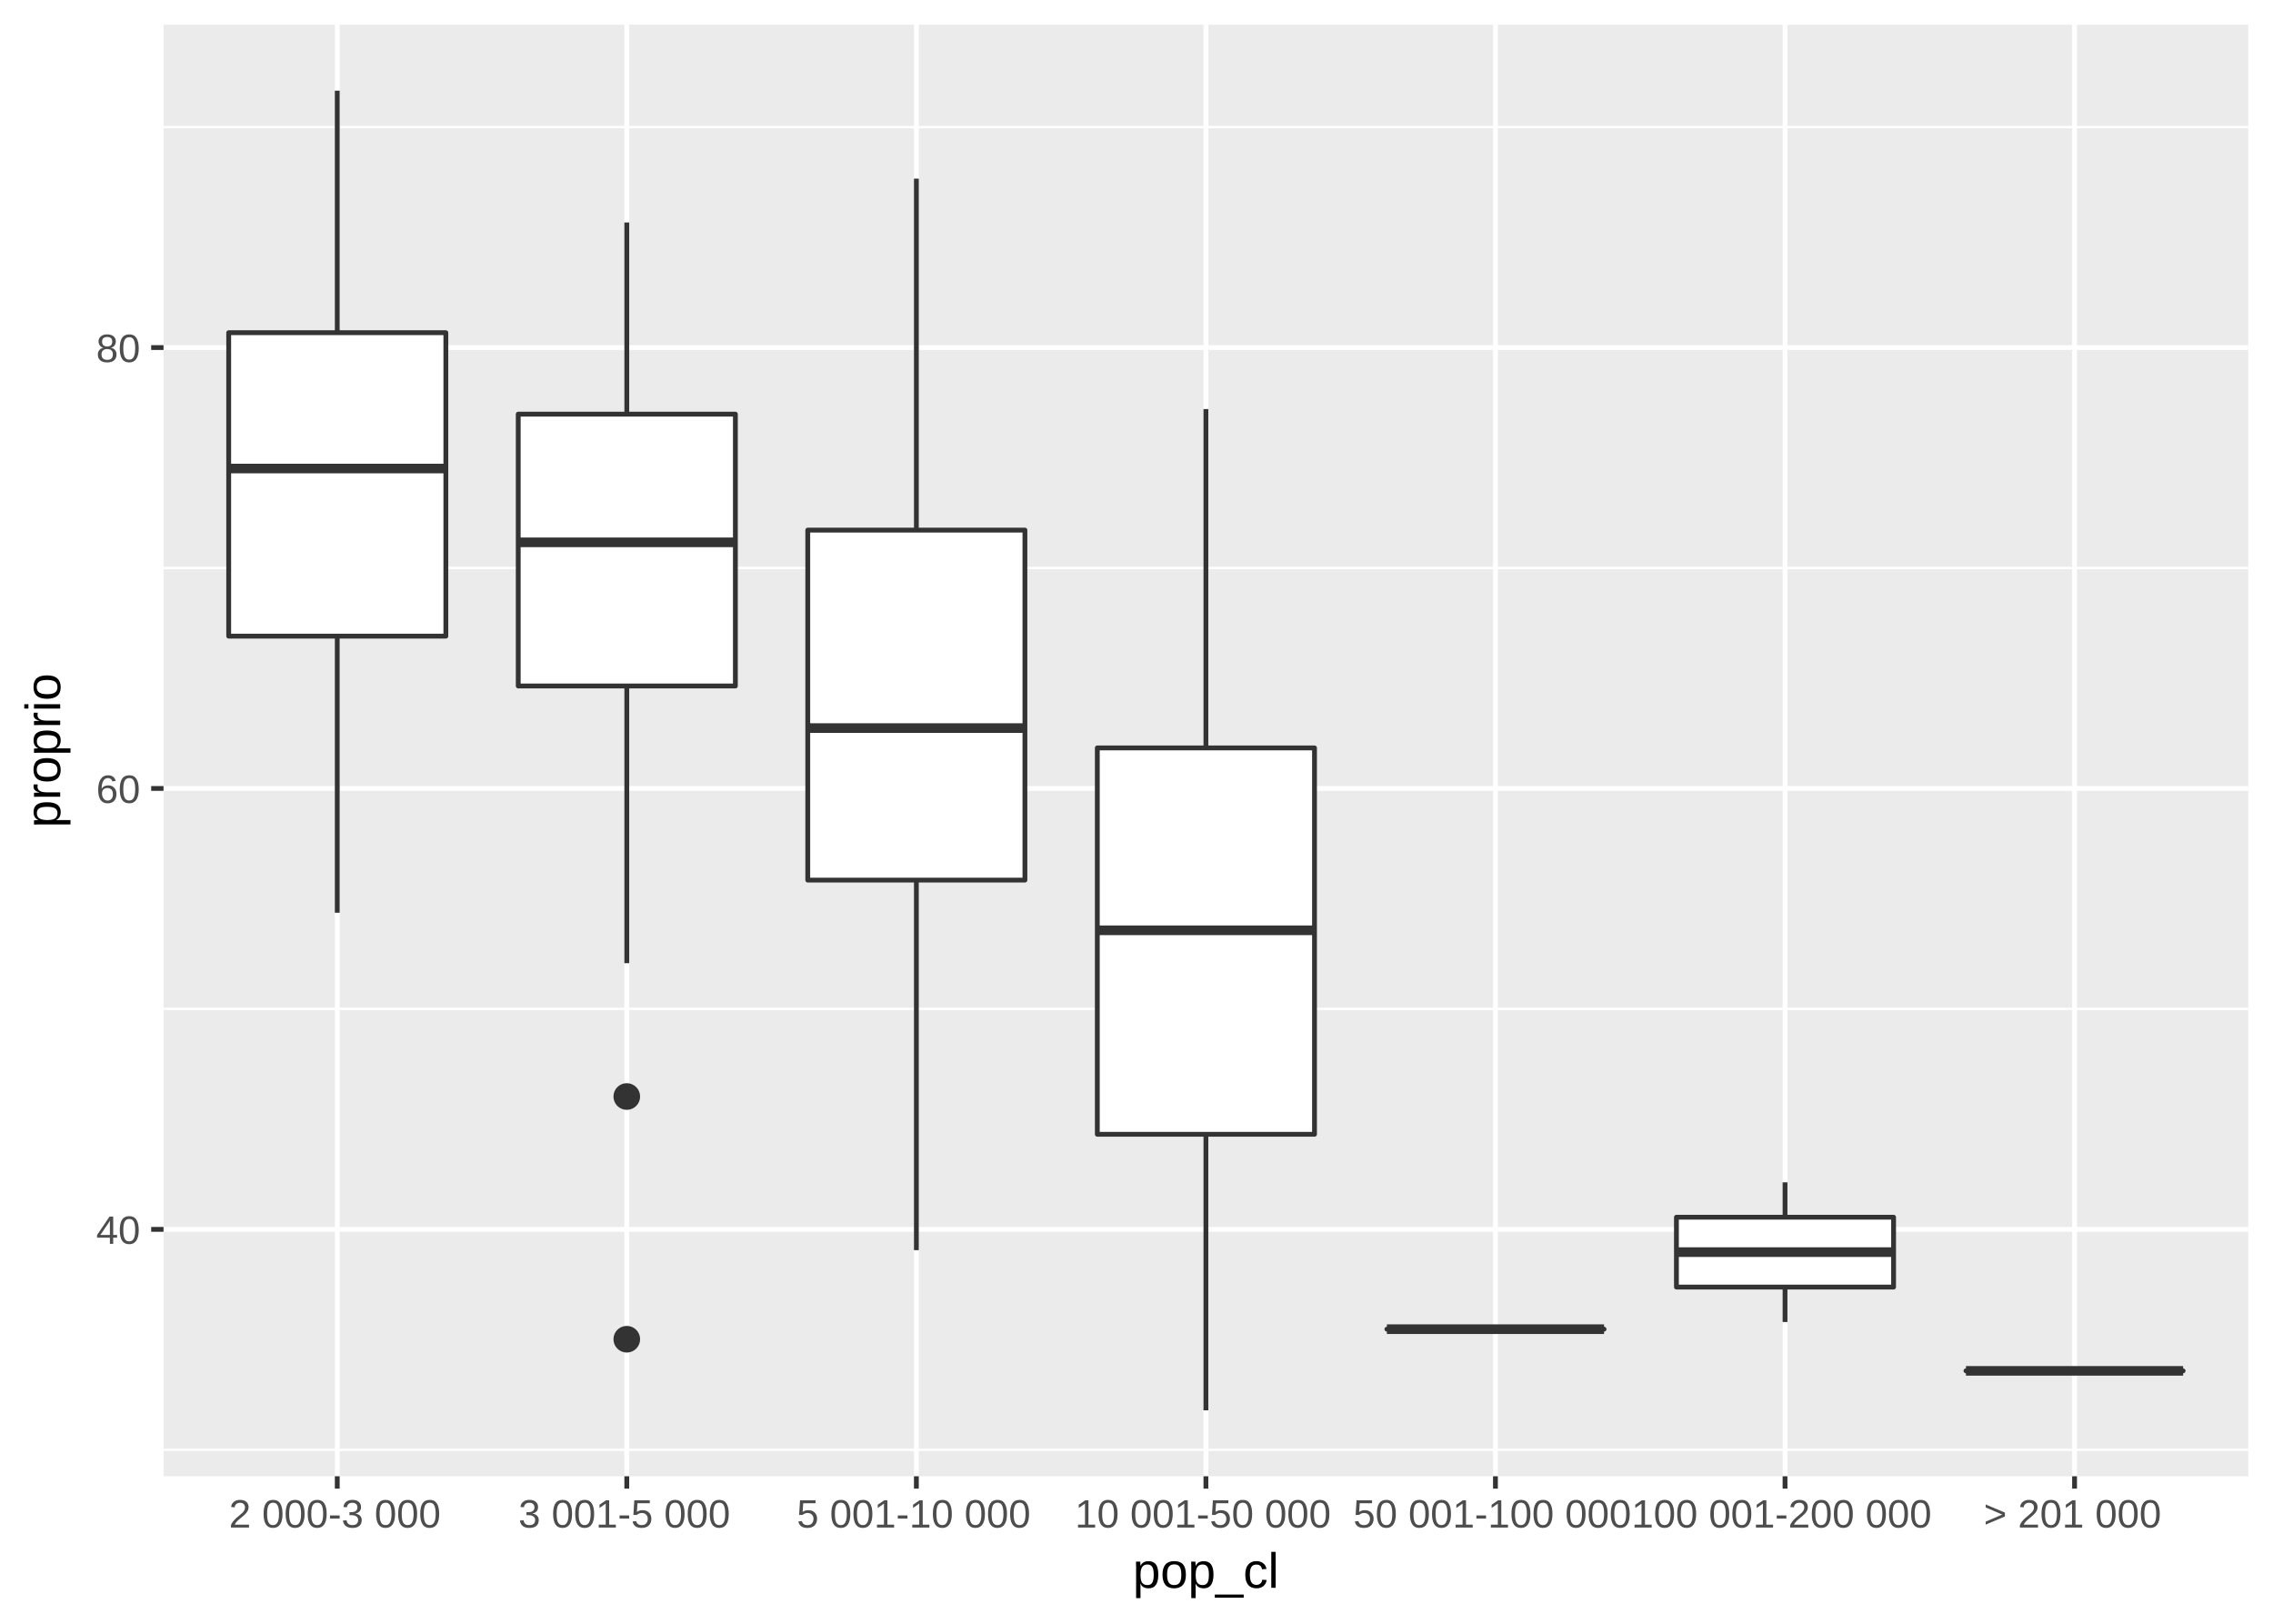
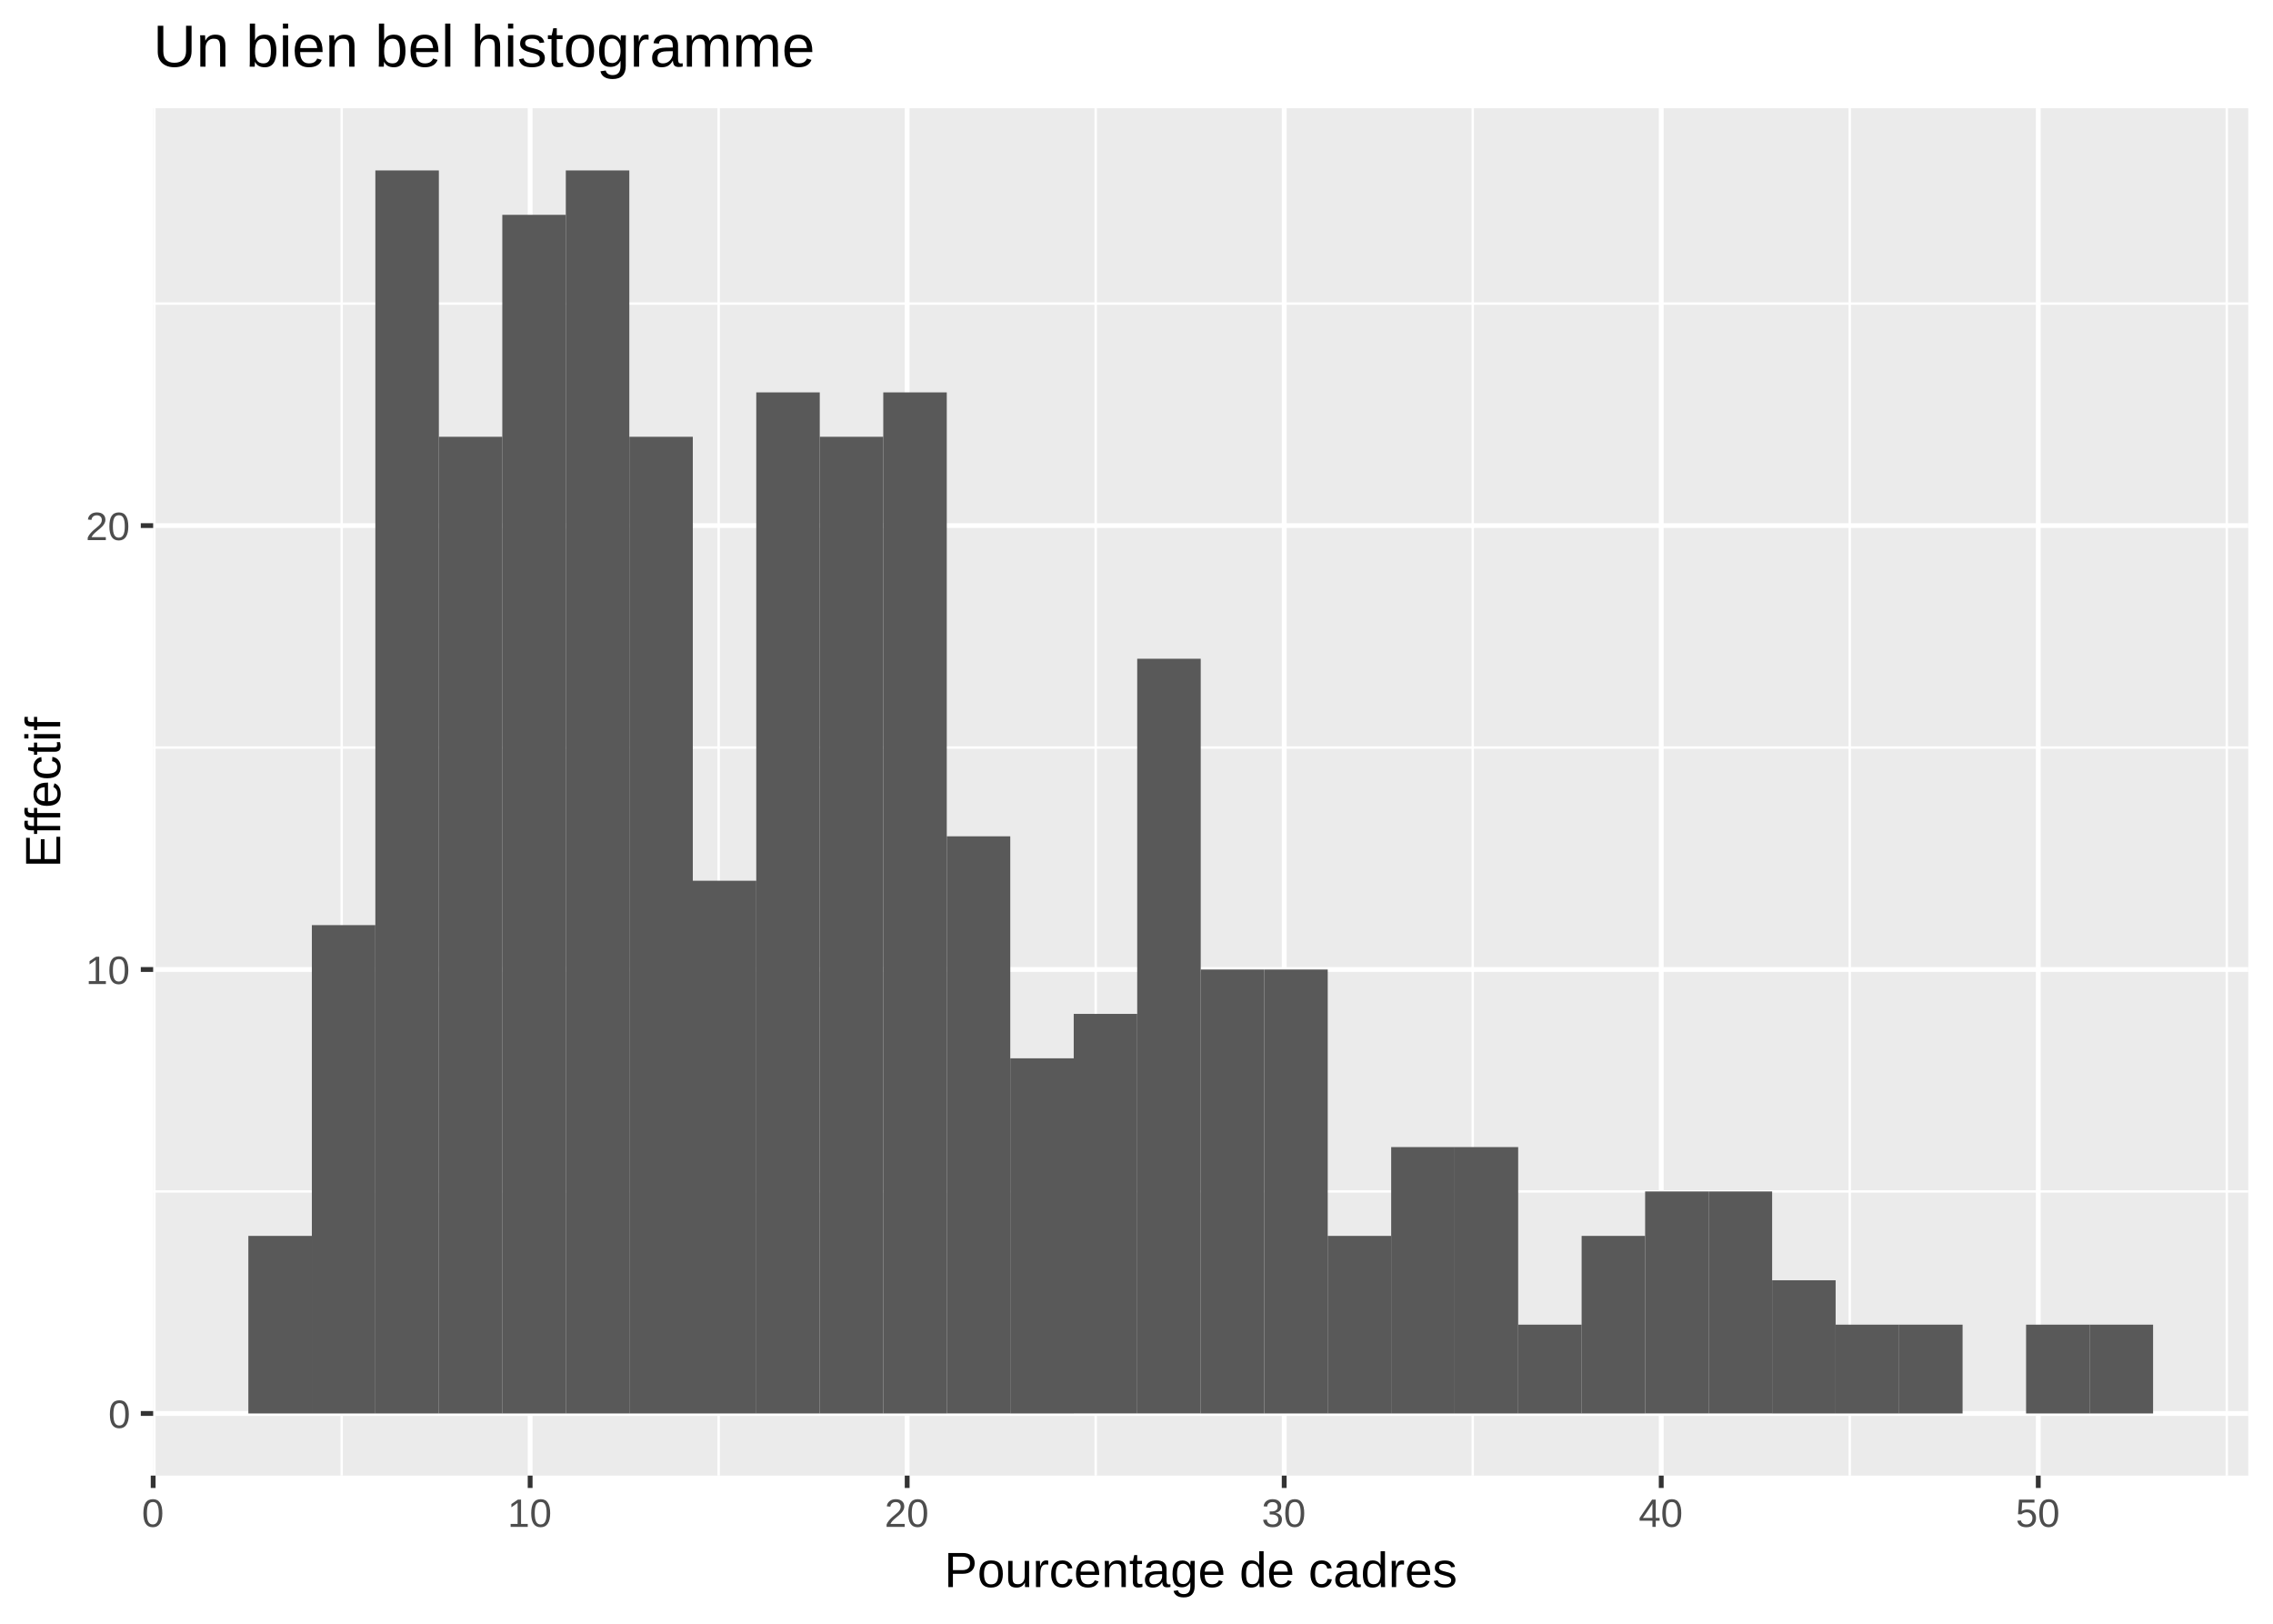
<svg xmlns="http://www.w3.org/2000/svg" viewBox="0 0 504.00 360.00">
  <defs>
    <style type="text/css">
    line, polyline, path, rect, circle {
      fill: none;
      stroke: #000000;
      stroke-linecap: round;
      stroke-linejoin: round;
      stroke-miterlimit: 10.00;
    }
  </style>
  </defs>
  <rect width="100%" height="100%" style="stroke: none; fill: #FFFFFF;" />
  <rect x="0.00" y="0.00" width="504.00" height="360.00" style="stroke-width: 1.07; stroke: #FFFFFF; fill: #FFFFFF;" />
  <defs>
-     <clipPath id="cpMzYuMjYwMnw0OTguNTIxfDMyNy4zMTN8NS40Nzk0NQ==">
-       <rect x="36.26" y="5.48" width="462.26" height="321.83" />
+     <clipPath id="cpMzMuOTU2Mnw0OTguNTIxfDMyNy4xNTd8MjQuMDA3Mw==">
+       <rect x="33.96" y="24.01" width="464.56" height="303.15" />
    </clipPath>
  </defs>
-   <rect x="36.26" y="5.48" width="462.26" height="321.83" style="stroke-width: 1.07; stroke: none; fill: #EBEBEB;" clip-path="url(#cpMzYuMjYwMnw0OTguNTIxfDMyNy4zMTN8NS40Nzk0NQ==)" />
-   <polyline points="36.26,321.44 498.52,321.44 " style="stroke-width: 0.53; stroke: #FFFFFF; stroke-linecap: butt;" clip-path="url(#cpMzYuMjYwMnw0OTguNTIxfDMyNy4zMTN8NS40Nzk0NQ==)" />
-   <polyline points="36.26,223.68 498.52,223.68 " style="stroke-width: 0.53; stroke: #FFFFFF; stroke-linecap: butt;" clip-path="url(#cpMzYuMjYwMnw0OTguNTIxfDMyNy4zMTN8NS40Nzk0NQ==)" />
-   <polyline points="36.26,125.93 498.52,125.93 " style="stroke-width: 0.53; stroke: #FFFFFF; stroke-linecap: butt;" clip-path="url(#cpMzYuMjYwMnw0OTguNTIxfDMyNy4zMTN8NS40Nzk0NQ==)" />
-   <polyline points="36.26,28.18 498.52,28.18 " style="stroke-width: 0.53; stroke: #FFFFFF; stroke-linecap: butt;" clip-path="url(#cpMzYuMjYwMnw0OTguNTIxfDMyNy4zMTN8NS40Nzk0NQ==)" />
-   <polyline points="36.26,272.56 498.52,272.56 " style="stroke-width: 1.07; stroke: #FFFFFF; stroke-linecap: butt;" clip-path="url(#cpMzYuMjYwMnw0OTguNTIxfDMyNy4zMTN8NS40Nzk0NQ==)" />
-   <polyline points="36.26,174.81 498.52,174.81 " style="stroke-width: 1.07; stroke: #FFFFFF; stroke-linecap: butt;" clip-path="url(#cpMzYuMjYwMnw0OTguNTIxfDMyNy4zMTN8NS40Nzk0NQ==)" />
-   <polyline points="36.26,77.06 498.52,77.06 " style="stroke-width: 1.07; stroke: #FFFFFF; stroke-linecap: butt;" clip-path="url(#cpMzYuMjYwMnw0OTguNTIxfDMyNy4zMTN8NS40Nzk0NQ==)" />
-   <polyline points="74.78,327.31 74.78,5.48 " style="stroke-width: 1.07; stroke: #FFFFFF; stroke-linecap: butt;" clip-path="url(#cpMzYuMjYwMnw0OTguNTIxfDMyNy4zMTN8NS40Nzk0NQ==)" />
-   <polyline points="138.98,327.31 138.98,5.48 " style="stroke-width: 1.07; stroke: #FFFFFF; stroke-linecap: butt;" clip-path="url(#cpMzYuMjYwMnw0OTguNTIxfDMyNy4zMTN8NS40Nzk0NQ==)" />
-   <polyline points="203.19,327.31 203.19,5.48 " style="stroke-width: 1.07; stroke: #FFFFFF; stroke-linecap: butt;" clip-path="url(#cpMzYuMjYwMnw0OTguNTIxfDMyNy4zMTN8NS40Nzk0NQ==)" />
-   <polyline points="267.39,327.31 267.39,5.48 " style="stroke-width: 1.07; stroke: #FFFFFF; stroke-linecap: butt;" clip-path="url(#cpMzYuMjYwMnw0OTguNTIxfDMyNy4zMTN8NS40Nzk0NQ==)" />
-   <polyline points="331.59,327.31 331.59,5.48 " style="stroke-width: 1.07; stroke: #FFFFFF; stroke-linecap: butt;" clip-path="url(#cpMzYuMjYwMnw0OTguNTIxfDMyNy4zMTN8NS40Nzk0NQ==)" />
-   <polyline points="395.80,327.31 395.80,5.48 " style="stroke-width: 1.07; stroke: #FFFFFF; stroke-linecap: butt;" clip-path="url(#cpMzYuMjYwMnw0OTguNTIxfDMyNy4zMTN8NS40Nzk0NQ==)" />
-   <polyline points="460.00,327.31 460.00,5.48 " style="stroke-width: 1.07; stroke: #FFFFFF; stroke-linecap: butt;" clip-path="url(#cpMzYuMjYwMnw0OTguNTIxfDMyNy4zMTN8NS40Nzk0NQ==)" />
-   <line x1="74.78" y1="73.76" x2="74.78" y2="20.11" style="stroke-width: 1.07; stroke: #333333; stroke-linecap: butt;" clip-path="url(#cpMzYuMjYwMnw0OTguNTIxfDMyNy4zMTN8NS40Nzk0NQ==)" />
-   <line x1="74.78" y1="141.04" x2="74.78" y2="202.37" style="stroke-width: 1.07; stroke: #333333; stroke-linecap: butt;" clip-path="url(#cpMzYuMjYwMnw0OTguNTIxfDMyNy4zMTN8NS40Nzk0NQ==)" />
-   <polyline points="50.71,73.76 50.71,141.04 98.86,141.04 98.86,73.76 50.71,73.76 " style="stroke-width: 1.07; stroke: #333333; fill: #FFFFFF;" clip-path="url(#cpMzYuMjYwMnw0OTguNTIxfDMyNy4zMTN8NS40Nzk0NQ==)" />
-   <line x1="50.71" y1="103.88" x2="98.86" y2="103.88" style="stroke-width: 2.13; stroke: #333333; stroke-linecap: butt;" clip-path="url(#cpMzYuMjYwMnw0OTguNTIxfDMyNy4zMTN8NS40Nzk0NQ==)" />
-   <circle cx="138.98" cy="296.92" r="1.95pt" style="stroke-width: 0.71; stroke: #333333; fill: #333333;" clip-path="url(#cpMzYuMjYwMnw0OTguNTIxfDMyNy4zMTN8NS40Nzk0NQ==)" />
-   <circle cx="138.98" cy="243.11" r="1.95pt" style="stroke-width: 0.71; stroke: #333333; fill: #333333;" clip-path="url(#cpMzYuMjYwMnw0OTguNTIxfDMyNy4zMTN8NS40Nzk0NQ==)" />
-   <line x1="138.98" y1="91.82" x2="138.98" y2="49.33" style="stroke-width: 1.07; stroke: #333333; stroke-linecap: butt;" clip-path="url(#cpMzYuMjYwMnw0OTguNTIxfDMyNy4zMTN8NS40Nzk0NQ==)" />
-   <line x1="138.98" y1="152.09" x2="138.98" y2="213.55" style="stroke-width: 1.07; stroke: #333333; stroke-linecap: butt;" clip-path="url(#cpMzYuMjYwMnw0OTguNTIxfDMyNy4zMTN8NS40Nzk0NQ==)" />
-   <polyline points="114.91,91.82 114.91,152.09 163.06,152.09 163.06,91.82 114.91,91.82 " style="stroke-width: 1.07; stroke: #333333; fill: #FFFFFF;" clip-path="url(#cpMzYuMjYwMnw0OTguNTIxfDMyNy4zMTN8NS40Nzk0NQ==)" />
-   <line x1="114.91" y1="120.24" x2="163.06" y2="120.24" style="stroke-width: 2.13; stroke: #333333; stroke-linecap: butt;" clip-path="url(#cpMzYuMjYwMnw0OTguNTIxfDMyNy4zMTN8NS40Nzk0NQ==)" />
-   <line x1="203.19" y1="117.53" x2="203.19" y2="39.61" style="stroke-width: 1.07; stroke: #333333; stroke-linecap: butt;" clip-path="url(#cpMzYuMjYwMnw0OTguNTIxfDMyNy4zMTN8NS40Nzk0NQ==)" />
-   <line x1="203.19" y1="195.13" x2="203.19" y2="277.17" style="stroke-width: 1.07; stroke: #333333; stroke-linecap: butt;" clip-path="url(#cpMzYuMjYwMnw0OTguNTIxfDMyNy4zMTN8NS40Nzk0NQ==)" />
-   <polyline points="179.11,117.53 179.11,195.13 227.26,195.13 227.26,117.53 179.11,117.53 " style="stroke-width: 1.07; stroke: #333333; fill: #FFFFFF;" clip-path="url(#cpMzYuMjYwMnw0OTguNTIxfDMyNy4zMTN8NS40Nzk0NQ==)" />
-   <line x1="179.11" y1="161.42" x2="227.26" y2="161.42" style="stroke-width: 2.13; stroke: #333333; stroke-linecap: butt;" clip-path="url(#cpMzYuMjYwMnw0OTguNTIxfDMyNy4zMTN8NS40Nzk0NQ==)" />
-   <line x1="267.39" y1="165.82" x2="267.39" y2="90.69" style="stroke-width: 1.07; stroke: #333333; stroke-linecap: butt;" clip-path="url(#cpMzYuMjYwMnw0OTguNTIxfDMyNy4zMTN8NS40Nzk0NQ==)" />
-   <line x1="267.39" y1="251.48" x2="267.39" y2="312.68" style="stroke-width: 1.07; stroke: #333333; stroke-linecap: butt;" clip-path="url(#cpMzYuMjYwMnw0OTguNTIxfDMyNy4zMTN8NS40Nzk0NQ==)" />
-   <polyline points="243.31,165.82 243.31,251.48 291.47,251.48 291.47,165.82 243.31,165.82 " style="stroke-width: 1.07; stroke: #333333; fill: #FFFFFF;" clip-path="url(#cpMzYuMjYwMnw0OTguNTIxfDMyNy4zMTN8NS40Nzk0NQ==)" />
-   <line x1="243.31" y1="206.26" x2="291.47" y2="206.26" style="stroke-width: 2.13; stroke: #333333; stroke-linecap: butt;" clip-path="url(#cpMzYuMjYwMnw0OTguNTIxfDMyNy4zMTN8NS40Nzk0NQ==)" />
-   <line x1="331.59" y1="294.69" x2="331.59" y2="294.69" style="stroke-width: 1.07; stroke: #333333; stroke-linecap: butt;" clip-path="url(#cpMzYuMjYwMnw0OTguNTIxfDMyNy4zMTN8NS40Nzk0NQ==)" />
-   <line x1="331.59" y1="294.69" x2="331.59" y2="294.69" style="stroke-width: 1.07; stroke: #333333; stroke-linecap: butt;" clip-path="url(#cpMzYuMjYwMnw0OTguNTIxfDMyNy4zMTN8NS40Nzk0NQ==)" />
-   <polyline points="307.52,294.69 307.52,294.69 355.67,294.69 355.67,294.69 307.52,294.69 " style="stroke-width: 1.07; stroke: #333333; fill: #FFFFFF;" clip-path="url(#cpMzYuMjYwMnw0OTguNTIxfDMyNy4zMTN8NS40Nzk0NQ==)" />
-   <line x1="307.52" y1="294.69" x2="355.67" y2="294.69" style="stroke-width: 2.13; stroke: #333333; stroke-linecap: butt;" clip-path="url(#cpMzYuMjYwMnw0OTguNTIxfDMyNy4zMTN8NS40Nzk0NQ==)" />
-   <line x1="395.80" y1="269.87" x2="395.80" y2="262.13" style="stroke-width: 1.07; stroke: #333333; stroke-linecap: butt;" clip-path="url(#cpMzYuMjYwMnw0OTguNTIxfDMyNy4zMTN8NS40Nzk0NQ==)" />
-   <line x1="395.80" y1="285.36" x2="395.80" y2="293.10" style="stroke-width: 1.07; stroke: #333333; stroke-linecap: butt;" clip-path="url(#cpMzYuMjYwMnw0OTguNTIxfDMyNy4zMTN8NS40Nzk0NQ==)" />
-   <polyline points="371.72,269.87 371.72,285.36 419.87,285.36 419.87,269.87 371.72,269.87 " style="stroke-width: 1.07; stroke: #333333; fill: #FFFFFF;" clip-path="url(#cpMzYuMjYwMnw0OTguNTIxfDMyNy4zMTN8NS40Nzk0NQ==)" />
-   <line x1="371.72" y1="277.61" x2="419.87" y2="277.61" style="stroke-width: 2.13; stroke: #333333; stroke-linecap: butt;" clip-path="url(#cpMzYuMjYwMnw0OTguNTIxfDMyNy4zMTN8NS40Nzk0NQ==)" />
-   <line x1="460.00" y1="303.93" x2="460.00" y2="303.93" style="stroke-width: 1.07; stroke: #333333; stroke-linecap: butt;" clip-path="url(#cpMzYuMjYwMnw0OTguNTIxfDMyNy4zMTN8NS40Nzk0NQ==)" />
-   <line x1="460.00" y1="303.93" x2="460.00" y2="303.93" style="stroke-width: 1.07; stroke: #333333; stroke-linecap: butt;" clip-path="url(#cpMzYuMjYwMnw0OTguNTIxfDMyNy4zMTN8NS40Nzk0NQ==)" />
-   <polyline points="435.92,303.93 435.92,303.93 484.07,303.93 484.07,303.93 435.92,303.93 " style="stroke-width: 1.07; stroke: #333333; fill: #FFFFFF;" clip-path="url(#cpMzYuMjYwMnw0OTguNTIxfDMyNy4zMTN8NS40Nzk0NQ==)" />
-   <line x1="435.92" y1="303.93" x2="484.07" y2="303.93" style="stroke-width: 2.13; stroke: #333333; stroke-linecap: butt;" clip-path="url(#cpMzYuMjYwMnw0OTguNTIxfDMyNy4zMTN8NS40Nzk0NQ==)" />
+   <rect x="33.96" y="24.01" width="464.56" height="303.15" style="stroke-width: 1.07; stroke: none; fill: #EBEBEB;" clip-path="url(#cpMzMuOTU2Mnw0OTguNTIxfDMyNy4xNTd8MjQuMDA3Mw==)" />
+   <polyline points="33.96,264.16 498.52,264.16 " style="stroke-width: 0.53; stroke: #FFFFFF; stroke-linecap: butt;" clip-path="url(#cpMzMuOTU2Mnw0OTguNTIxfDMyNy4xNTd8MjQuMDA3Mw==)" />
+   <polyline points="33.96,165.74 498.52,165.74 " style="stroke-width: 0.53; stroke: #FFFFFF; stroke-linecap: butt;" clip-path="url(#cpMzMuOTU2Mnw0OTguNTIxfDMyNy4xNTd8MjQuMDA3Mw==)" />
+   <polyline points="33.96,67.31 498.52,67.31 " style="stroke-width: 0.53; stroke: #FFFFFF; stroke-linecap: butt;" clip-path="url(#cpMzMuOTU2Mnw0OTguNTIxfDMyNy4xNTd8MjQuMDA3Mw==)" />
+   <polyline points="75.76,327.16 75.76,24.01 " style="stroke-width: 0.53; stroke: #FFFFFF; stroke-linecap: butt;" clip-path="url(#cpMzMuOTU2Mnw0OTguNTIxfDMyNy4xNTd8MjQuMDA3Mw==)" />
+   <polyline points="159.35,327.16 159.35,24.01 " style="stroke-width: 0.53; stroke: #FFFFFF; stroke-linecap: butt;" clip-path="url(#cpMzMuOTU2Mnw0OTguNTIxfDMyNy4xNTd8MjQuMDA3Mw==)" />
+   <polyline points="242.95,327.16 242.95,24.01 " style="stroke-width: 0.53; stroke: #FFFFFF; stroke-linecap: butt;" clip-path="url(#cpMzMuOTU2Mnw0OTguNTIxfDMyNy4xNTd8MjQuMDA3Mw==)" />
+   <polyline points="326.55,327.16 326.55,24.01 " style="stroke-width: 0.53; stroke: #FFFFFF; stroke-linecap: butt;" clip-path="url(#cpMzMuOTU2Mnw0OTguNTIxfDMyNy4xNTd8MjQuMDA3Mw==)" />
+   <polyline points="410.15,327.16 410.15,24.01 " style="stroke-width: 0.53; stroke: #FFFFFF; stroke-linecap: butt;" clip-path="url(#cpMzMuOTU2Mnw0OTguNTIxfDMyNy4xNTd8MjQuMDA3Mw==)" />
+   <polyline points="493.75,327.16 493.75,24.01 " style="stroke-width: 0.53; stroke: #FFFFFF; stroke-linecap: butt;" clip-path="url(#cpMzMuOTU2Mnw0OTguNTIxfDMyNy4xNTd8MjQuMDA3Mw==)" />
+   <polyline points="33.96,313.38 498.52,313.38 " style="stroke-width: 1.07; stroke: #FFFFFF; stroke-linecap: butt;" clip-path="url(#cpMzMuOTU2Mnw0OTguNTIxfDMyNy4xNTd8MjQuMDA3Mw==)" />
+   <polyline points="33.96,214.95 498.52,214.95 " style="stroke-width: 1.07; stroke: #FFFFFF; stroke-linecap: butt;" clip-path="url(#cpMzMuOTU2Mnw0OTguNTIxfDMyNy4xNTd8MjQuMDA3Mw==)" />
+   <polyline points="33.96,116.53 498.52,116.53 " style="stroke-width: 1.07; stroke: #FFFFFF; stroke-linecap: butt;" clip-path="url(#cpMzMuOTU2Mnw0OTguNTIxfDMyNy4xNTd8MjQuMDA3Mw==)" />
+   <polyline points="33.96,327.16 33.96,24.01 " style="stroke-width: 1.07; stroke: #FFFFFF; stroke-linecap: butt;" clip-path="url(#cpMzMuOTU2Mnw0OTguNTIxfDMyNy4xNTd8MjQuMDA3Mw==)" />
+   <polyline points="117.55,327.16 117.55,24.01 " style="stroke-width: 1.07; stroke: #FFFFFF; stroke-linecap: butt;" clip-path="url(#cpMzMuOTU2Mnw0OTguNTIxfDMyNy4xNTd8MjQuMDA3Mw==)" />
+   <polyline points="201.15,327.16 201.15,24.01 " style="stroke-width: 1.07; stroke: #FFFFFF; stroke-linecap: butt;" clip-path="url(#cpMzMuOTU2Mnw0OTguNTIxfDMyNy4xNTd8MjQuMDA3Mw==)" />
+   <polyline points="284.75,327.16 284.75,24.01 " style="stroke-width: 1.07; stroke: #FFFFFF; stroke-linecap: butt;" clip-path="url(#cpMzMuOTU2Mnw0OTguNTIxfDMyNy4xNTd8MjQuMDA3Mw==)" />
+   <polyline points="368.35,327.16 368.35,24.01 " style="stroke-width: 1.07; stroke: #FFFFFF; stroke-linecap: butt;" clip-path="url(#cpMzMuOTU2Mnw0OTguNTIxfDMyNy4xNTd8MjQuMDA3Mw==)" />
+   <polyline points="451.95,327.16 451.95,24.01 " style="stroke-width: 1.07; stroke: #FFFFFF; stroke-linecap: butt;" clip-path="url(#cpMzMuOTU2Mnw0OTguNTIxfDMyNy4xNTd8MjQuMDA3Mw==)" />
+   <rect x="55.07" y="274.01" width="14.08" height="39.37" style="stroke-width: 1.07; stroke: none; stroke-linecap: butt; fill: #595959;" clip-path="url(#cpMzMuOTU2Mnw0OTguNTIxfDMyNy4xNTd8MjQuMDA3Mw==)" />
+   <rect x="69.15" y="205.11" width="14.08" height="108.27" style="stroke-width: 1.07; stroke: none; stroke-linecap: butt; fill: #595959;" clip-path="url(#cpMzMuOTU2Mnw0OTguNTIxfDMyNy4xNTd8MjQuMDA3Mw==)" />
+   <rect x="83.23" y="37.79" width="14.08" height="275.59" style="stroke-width: 1.07; stroke: none; stroke-linecap: butt; fill: #595959;" clip-path="url(#cpMzMuOTU2Mnw0OTguNTIxfDMyNy4xNTd8MjQuMDA3Mw==)" />
+   <rect x="97.31" y="96.84" width="14.08" height="216.54" style="stroke-width: 1.07; stroke: none; stroke-linecap: butt; fill: #595959;" clip-path="url(#cpMzMuOTU2Mnw0OTguNTIxfDMyNy4xNTd8MjQuMDA3Mw==)" />
+   <rect x="111.38" y="47.63" width="14.08" height="265.75" style="stroke-width: 1.07; stroke: none; stroke-linecap: butt; fill: #595959;" clip-path="url(#cpMzMuOTU2Mnw0OTguNTIxfDMyNy4xNTd8MjQuMDA3Mw==)" />
+   <rect x="125.46" y="37.79" width="14.08" height="275.59" style="stroke-width: 1.07; stroke: none; stroke-linecap: butt; fill: #595959;" clip-path="url(#cpMzMuOTU2Mnw0OTguNTIxfDMyNy4xNTd8MjQuMDA3Mw==)" />
+   <rect x="139.54" y="96.84" width="14.08" height="216.54" style="stroke-width: 1.07; stroke: none; stroke-linecap: butt; fill: #595959;" clip-path="url(#cpMzMuOTU2Mnw0OTguNTIxfDMyNy4xNTd8MjQuMDA3Mw==)" />
+   <rect x="153.62" y="195.27" width="14.08" height="118.11" style="stroke-width: 1.07; stroke: none; stroke-linecap: butt; fill: #595959;" clip-path="url(#cpMzMuOTU2Mnw0OTguNTIxfDMyNy4xNTd8MjQuMDA3Mw==)" />
+   <rect x="167.69" y="87.00" width="14.08" height="226.38" style="stroke-width: 1.07; stroke: none; stroke-linecap: butt; fill: #595959;" clip-path="url(#cpMzMuOTU2Mnw0OTguNTIxfDMyNy4xNTd8MjQuMDA3Mw==)" />
+   <rect x="181.77" y="96.84" width="14.08" height="216.54" style="stroke-width: 1.07; stroke: none; stroke-linecap: butt; fill: #595959;" clip-path="url(#cpMzMuOTU2Mnw0OTguNTIxfDMyNy4xNTd8MjQuMDA3Mw==)" />
+   <rect x="195.85" y="87.00" width="14.08" height="226.38" style="stroke-width: 1.07; stroke: none; stroke-linecap: butt; fill: #595959;" clip-path="url(#cpMzMuOTU2Mnw0OTguNTIxfDMyNy4xNTd8MjQuMDA3Mw==)" />
+   <rect x="209.93" y="185.42" width="14.08" height="127.95" style="stroke-width: 1.07; stroke: none; stroke-linecap: butt; fill: #595959;" clip-path="url(#cpMzMuOTU2Mnw0OTguNTIxfDMyNy4xNTd8MjQuMDA3Mw==)" />
+   <rect x="224.01" y="234.64" width="14.08" height="78.74" style="stroke-width: 1.07; stroke: none; stroke-linecap: butt; fill: #595959;" clip-path="url(#cpMzMuOTU2Mnw0OTguNTIxfDMyNy4xNTd8MjQuMDA3Mw==)" />
+   <rect x="238.08" y="224.79" width="14.08" height="88.58" style="stroke-width: 1.07; stroke: none; stroke-linecap: butt; fill: #595959;" clip-path="url(#cpMzMuOTU2Mnw0OTguNTIxfDMyNy4xNTd8MjQuMDA3Mw==)" />
+   <rect x="252.16" y="146.05" width="14.08" height="167.32" style="stroke-width: 1.07; stroke: none; stroke-linecap: butt; fill: #595959;" clip-path="url(#cpMzMuOTU2Mnw0OTguNTIxfDMyNy4xNTd8MjQuMDA3Mw==)" />
+   <rect x="266.24" y="214.95" width="14.08" height="98.43" style="stroke-width: 1.07; stroke: none; stroke-linecap: butt; fill: #595959;" clip-path="url(#cpMzMuOTU2Mnw0OTguNTIxfDMyNy4xNTd8MjQuMDA3Mw==)" />
+   <rect x="280.32" y="214.95" width="14.08" height="98.43" style="stroke-width: 1.07; stroke: none; stroke-linecap: butt; fill: #595959;" clip-path="url(#cpMzMuOTU2Mnw0OTguNTIxfDMyNy4xNTd8MjQuMDA3Mw==)" />
+   <rect x="294.39" y="274.01" width="14.08" height="39.37" style="stroke-width: 1.07; stroke: none; stroke-linecap: butt; fill: #595959;" clip-path="url(#cpMzMuOTU2Mnw0OTguNTIxfDMyNy4xNTd8MjQuMDA3Mw==)" />
+   <rect x="308.47" y="254.32" width="14.08" height="59.06" style="stroke-width: 1.07; stroke: none; stroke-linecap: butt; fill: #595959;" clip-path="url(#cpMzMuOTU2Mnw0OTguNTIxfDMyNy4xNTd8MjQuMDA3Mw==)" />
+   <rect x="322.55" y="254.32" width="14.08" height="59.06" style="stroke-width: 1.07; stroke: none; stroke-linecap: butt; fill: #595959;" clip-path="url(#cpMzMuOTU2Mnw0OTguNTIxfDMyNy4xNTd8MjQuMDA3Mw==)" />
+   <rect x="336.63" y="293.69" width="14.08" height="19.69" style="stroke-width: 1.07; stroke: none; stroke-linecap: butt; fill: #595959;" clip-path="url(#cpMzMuOTU2Mnw0OTguNTIxfDMyNy4xNTd8MjQuMDA3Mw==)" />
+   <rect x="350.70" y="274.01" width="14.08" height="39.37" style="stroke-width: 1.07; stroke: none; stroke-linecap: butt; fill: #595959;" clip-path="url(#cpMzMuOTU2Mnw0OTguNTIxfDMyNy4xNTd8MjQuMDA3Mw==)" />
+   <rect x="364.78" y="264.16" width="14.08" height="49.21" style="stroke-width: 1.07; stroke: none; stroke-linecap: butt; fill: #595959;" clip-path="url(#cpMzMuOTU2Mnw0OTguNTIxfDMyNy4xNTd8MjQuMDA3Mw==)" />
+   <rect x="378.86" y="264.16" width="14.08" height="49.21" style="stroke-width: 1.07; stroke: none; stroke-linecap: butt; fill: #595959;" clip-path="url(#cpMzMuOTU2Mnw0OTguNTIxfDMyNy4xNTd8MjQuMDA3Mw==)" />
+   <rect x="392.94" y="283.85" width="14.08" height="29.53" style="stroke-width: 1.07; stroke: none; stroke-linecap: butt; fill: #595959;" clip-path="url(#cpMzMuOTU2Mnw0OTguNTIxfDMyNy4xNTd8MjQuMDA3Mw==)" />
+   <rect x="407.02" y="293.69" width="14.08" height="19.69" style="stroke-width: 1.07; stroke: none; stroke-linecap: butt; fill: #595959;" clip-path="url(#cpMzMuOTU2Mnw0OTguNTIxfDMyNy4xNTd8MjQuMDA3Mw==)" />
+   <rect x="421.09" y="293.69" width="14.08" height="19.69" style="stroke-width: 1.07; stroke: none; stroke-linecap: butt; fill: #595959;" clip-path="url(#cpMzMuOTU2Mnw0OTguNTIxfDMyNy4xNTd8MjQuMDA3Mw==)" />
+   <rect x="435.17" y="313.38" width="14.08" height="0.00" style="stroke-width: 1.07; stroke: none; stroke-linecap: butt; fill: #595959;" clip-path="url(#cpMzMuOTU2Mnw0OTguNTIxfDMyNy4xNTd8MjQuMDA3Mw==)" />
+   <rect x="449.25" y="293.69" width="14.08" height="19.69" style="stroke-width: 1.07; stroke: none; stroke-linecap: butt; fill: #595959;" clip-path="url(#cpMzMuOTU2Mnw0OTguNTIxfDMyNy4xNTd8MjQuMDA3Mw==)" />
+   <rect x="463.33" y="293.69" width="14.08" height="19.69" style="stroke-width: 1.07; stroke: none; stroke-linecap: butt; fill: #595959;" clip-path="url(#cpMzMuOTU2Mnw0OTguNTIxfDMyNy4xNTd8MjQuMDA3Mw==)" />
  <defs>
    <clipPath id="cpMHw1MDR8MzYwfDA=">
      <rect x="0.00" y="0.00" width="504.00" height="360.00" />
    </clipPath>
  </defs>
  <g clip-path="url(#cpMHw1MDR8MzYwfDA=)">
-     <text x="21.32" y="275.78" style="font-size: 8.80px; fill: #4D4D4D; font-family: Arial;" textLength="10.01px" lengthAdjust="spacingAndGlyphs">40</text>
+     <text x="24.02" y="316.60" style="font-size: 8.80px; fill: #4D4D4D; font-family: Arial;" textLength="5.01px" lengthAdjust="spacingAndGlyphs">0</text>
  </g>
  <g clip-path="url(#cpMHw1MDR8MzYwfDA=)">
-     <text x="21.32" y="178.03" style="font-size: 8.80px; fill: #4D4D4D; font-family: Arial;" textLength="10.01px" lengthAdjust="spacingAndGlyphs">60</text>
+     <text x="19.01" y="218.17" style="font-size: 8.80px; fill: #4D4D4D; font-family: Arial;" textLength="10.01px" lengthAdjust="spacingAndGlyphs">10</text>
  </g>
  <g clip-path="url(#cpMHw1MDR8MzYwfDA=)">
-     <text x="21.32" y="80.28" style="font-size: 8.80px; fill: #4D4D4D; font-family: Arial;" textLength="10.01px" lengthAdjust="spacingAndGlyphs">80</text>
+     <text x="19.01" y="119.75" style="font-size: 8.80px; fill: #4D4D4D; font-family: Arial;" textLength="10.01px" lengthAdjust="spacingAndGlyphs">20</text>
  </g>
-   <polyline points="33.52,272.56 36.26,272.56 " style="stroke-width: 1.07; stroke: #333333; stroke-linecap: butt;" clip-path="url(#cpMHw1MDR8MzYwfDA=)" />
-   <polyline points="33.52,174.81 36.26,174.81 " style="stroke-width: 1.07; stroke: #333333; stroke-linecap: butt;" clip-path="url(#cpMHw1MDR8MzYwfDA=)" />
-   <polyline points="33.52,77.06 36.26,77.06 " style="stroke-width: 1.07; stroke: #333333; stroke-linecap: butt;" clip-path="url(#cpMHw1MDR8MzYwfDA=)" />
-   <polyline points="74.78,330.05 74.78,327.31 " style="stroke-width: 1.07; stroke: #333333; stroke-linecap: butt;" clip-path="url(#cpMHw1MDR8MzYwfDA=)" />
-   <polyline points="138.98,330.05 138.98,327.31 " style="stroke-width: 1.07; stroke: #333333; stroke-linecap: butt;" clip-path="url(#cpMHw1MDR8MzYwfDA=)" />
-   <polyline points="203.19,330.05 203.19,327.31 " style="stroke-width: 1.07; stroke: #333333; stroke-linecap: butt;" clip-path="url(#cpMHw1MDR8MzYwfDA=)" />
-   <polyline points="267.39,330.05 267.39,327.31 " style="stroke-width: 1.07; stroke: #333333; stroke-linecap: butt;" clip-path="url(#cpMHw1MDR8MzYwfDA=)" />
-   <polyline points="331.59,330.05 331.59,327.31 " style="stroke-width: 1.07; stroke: #333333; stroke-linecap: butt;" clip-path="url(#cpMHw1MDR8MzYwfDA=)" />
-   <polyline points="395.80,330.05 395.80,327.31 " style="stroke-width: 1.07; stroke: #333333; stroke-linecap: butt;" clip-path="url(#cpMHw1MDR8MzYwfDA=)" />
-   <polyline points="460.00,330.05 460.00,327.31 " style="stroke-width: 1.07; stroke: #333333; stroke-linecap: butt;" clip-path="url(#cpMHw1MDR8MzYwfDA=)" />
+   <polyline points="31.22,313.38 33.96,313.38 " style="stroke-width: 1.07; stroke: #333333; stroke-linecap: butt;" clip-path="url(#cpMHw1MDR8MzYwfDA=)" />
+   <polyline points="31.22,214.95 33.96,214.95 " style="stroke-width: 1.07; stroke: #333333; stroke-linecap: butt;" clip-path="url(#cpMHw1MDR8MzYwfDA=)" />
+   <polyline points="31.22,116.53 33.96,116.53 " style="stroke-width: 1.07; stroke: #333333; stroke-linecap: butt;" clip-path="url(#cpMHw1MDR8MzYwfDA=)" />
+   <polyline points="33.96,329.90 33.96,327.16 " style="stroke-width: 1.07; stroke: #333333; stroke-linecap: butt;" clip-path="url(#cpMHw1MDR8MzYwfDA=)" />
+   <polyline points="117.55,329.90 117.55,327.16 " style="stroke-width: 1.07; stroke: #333333; stroke-linecap: butt;" clip-path="url(#cpMHw1MDR8MzYwfDA=)" />
+   <polyline points="201.15,329.90 201.15,327.16 " style="stroke-width: 1.07; stroke: #333333; stroke-linecap: butt;" clip-path="url(#cpMHw1MDR8MzYwfDA=)" />
+   <polyline points="284.75,329.90 284.75,327.16 " style="stroke-width: 1.07; stroke: #333333; stroke-linecap: butt;" clip-path="url(#cpMHw1MDR8MzYwfDA=)" />
+   <polyline points="368.35,329.90 368.35,327.16 " style="stroke-width: 1.07; stroke: #333333; stroke-linecap: butt;" clip-path="url(#cpMHw1MDR8MzYwfDA=)" />
+   <polyline points="451.95,329.90 451.95,327.16 " style="stroke-width: 1.07; stroke: #333333; stroke-linecap: butt;" clip-path="url(#cpMHw1MDR8MzYwfDA=)" />
  <g clip-path="url(#cpMHw1MDR8MzYwfDA=)">
-     <text x="50.76" y="338.68" style="font-size: 8.80px; fill: #4D4D4D; font-family: Arial;" textLength="48.04px" lengthAdjust="spacingAndGlyphs">2 000-3 000</text>
+     <text x="31.45" y="338.53" style="font-size: 8.80px; fill: #4D4D4D; font-family: Arial;" textLength="5.01px" lengthAdjust="spacingAndGlyphs">0</text>
  </g>
  <g clip-path="url(#cpMHw1MDR8MzYwfDA=)">
-     <text x="114.96" y="338.68" style="font-size: 8.80px; fill: #4D4D4D; font-family: Arial;" textLength="48.04px" lengthAdjust="spacingAndGlyphs">3 001-5 000</text>
+     <text x="112.55" y="338.53" style="font-size: 8.80px; fill: #4D4D4D; font-family: Arial;" textLength="10.01px" lengthAdjust="spacingAndGlyphs">10</text>
  </g>
  <g clip-path="url(#cpMHw1MDR8MzYwfDA=)">
-     <text x="176.66" y="338.68" style="font-size: 8.80px; fill: #4D4D4D; font-family: Arial;" textLength="53.05px" lengthAdjust="spacingAndGlyphs">5 001-10 000</text>
+     <text x="196.15" y="338.53" style="font-size: 8.80px; fill: #4D4D4D; font-family: Arial;" textLength="10.01px" lengthAdjust="spacingAndGlyphs">20</text>
  </g>
  <g clip-path="url(#cpMHw1MDR8MzYwfDA=)">
-     <text x="238.36" y="338.68" style="font-size: 8.80px; fill: #4D4D4D; font-family: Arial;" textLength="58.05px" lengthAdjust="spacingAndGlyphs">10 001-50 000</text>
+     <text x="279.75" y="338.53" style="font-size: 8.80px; fill: #4D4D4D; font-family: Arial;" textLength="10.01px" lengthAdjust="spacingAndGlyphs">30</text>
  </g>
  <g clip-path="url(#cpMHw1MDR8MzYwfDA=)">
-     <text x="300.06" y="338.68" style="font-size: 8.80px; fill: #4D4D4D; font-family: Arial;" textLength="63.06px" lengthAdjust="spacingAndGlyphs">50 001-100 000</text>
+     <text x="363.35" y="338.53" style="font-size: 8.80px; fill: #4D4D4D; font-family: Arial;" textLength="10.01px" lengthAdjust="spacingAndGlyphs">40</text>
  </g>
  <g clip-path="url(#cpMHw1MDR8MzYwfDA=)">
-     <text x="361.76" y="338.68" style="font-size: 8.80px; fill: #4D4D4D; font-family: Arial;" textLength="68.06px" lengthAdjust="spacingAndGlyphs">100 001-200 000</text>
+     <text x="446.94" y="338.53" style="font-size: 8.80px; fill: #4D4D4D; font-family: Arial;" textLength="10.01px" lengthAdjust="spacingAndGlyphs">50</text>
  </g>
  <g clip-path="url(#cpMHw1MDR8MzYwfDA=)">
-     <text x="439.85" y="338.68" style="font-size: 8.80px; fill: #4D4D4D; font-family: Arial;" textLength="40.29px" lengthAdjust="spacingAndGlyphs">&gt; 201 000</text>
+     <text x="209.37" y="351.88" style="font-size: 11.00px; font-family: Arial;" textLength="113.74px" lengthAdjust="spacingAndGlyphs">Pourcentage de cadres</text>
  </g>
  <g clip-path="url(#cpMHw1MDR8MzYwfDA=)">
-     <text x="251.18" y="352.04" style="font-size: 11.00px; font-family: Arial;" textLength="32.41px" lengthAdjust="spacingAndGlyphs">pop_cl</text>
+     <text transform="translate(13.35,192.39) rotate(-90)" style="font-size: 11.00px; font-family: Arial;" textLength="33.62px" lengthAdjust="spacingAndGlyphs">Effectif</text>
  </g>
  <g clip-path="url(#cpMHw1MDR8MzYwfDA=)">
-     <text transform="translate(13.35,183.52) rotate(-90)" style="font-size: 11.00px; font-family: Arial;" textLength="34.24px" lengthAdjust="spacingAndGlyphs">proprio</text>
+     <text x="33.96" y="14.79" style="font-size: 13.20px; font-family: Arial;" textLength="144.52px" lengthAdjust="spacingAndGlyphs">Un bien bel histogramme</text>
  </g>
</svg>
